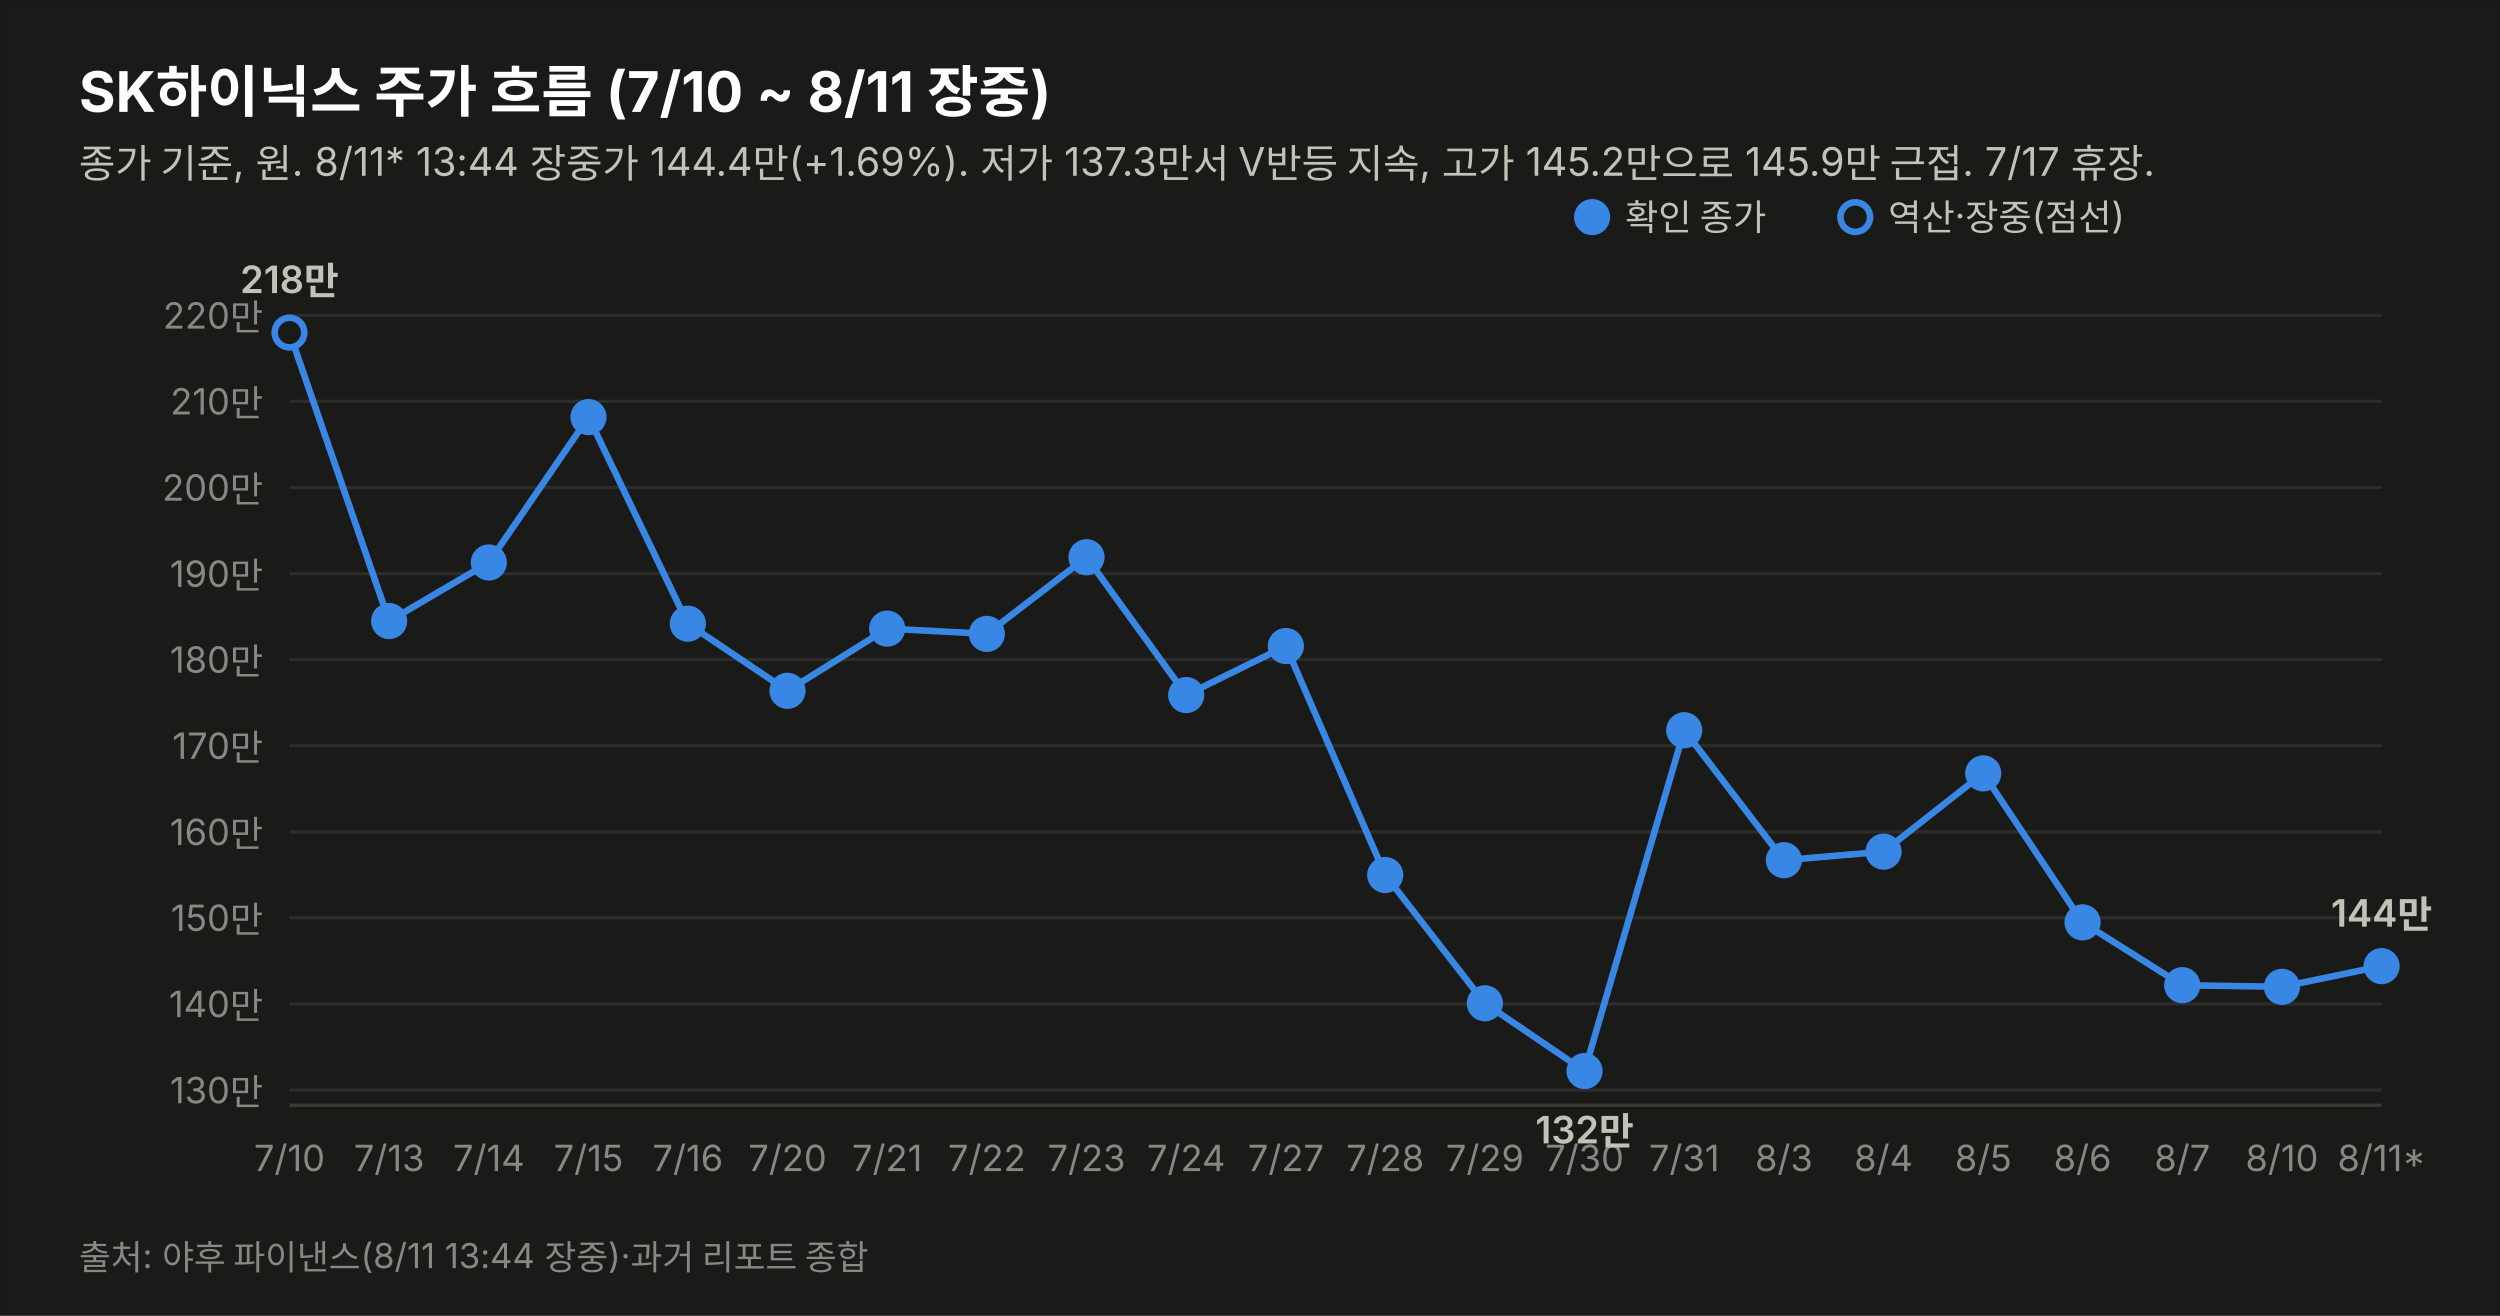
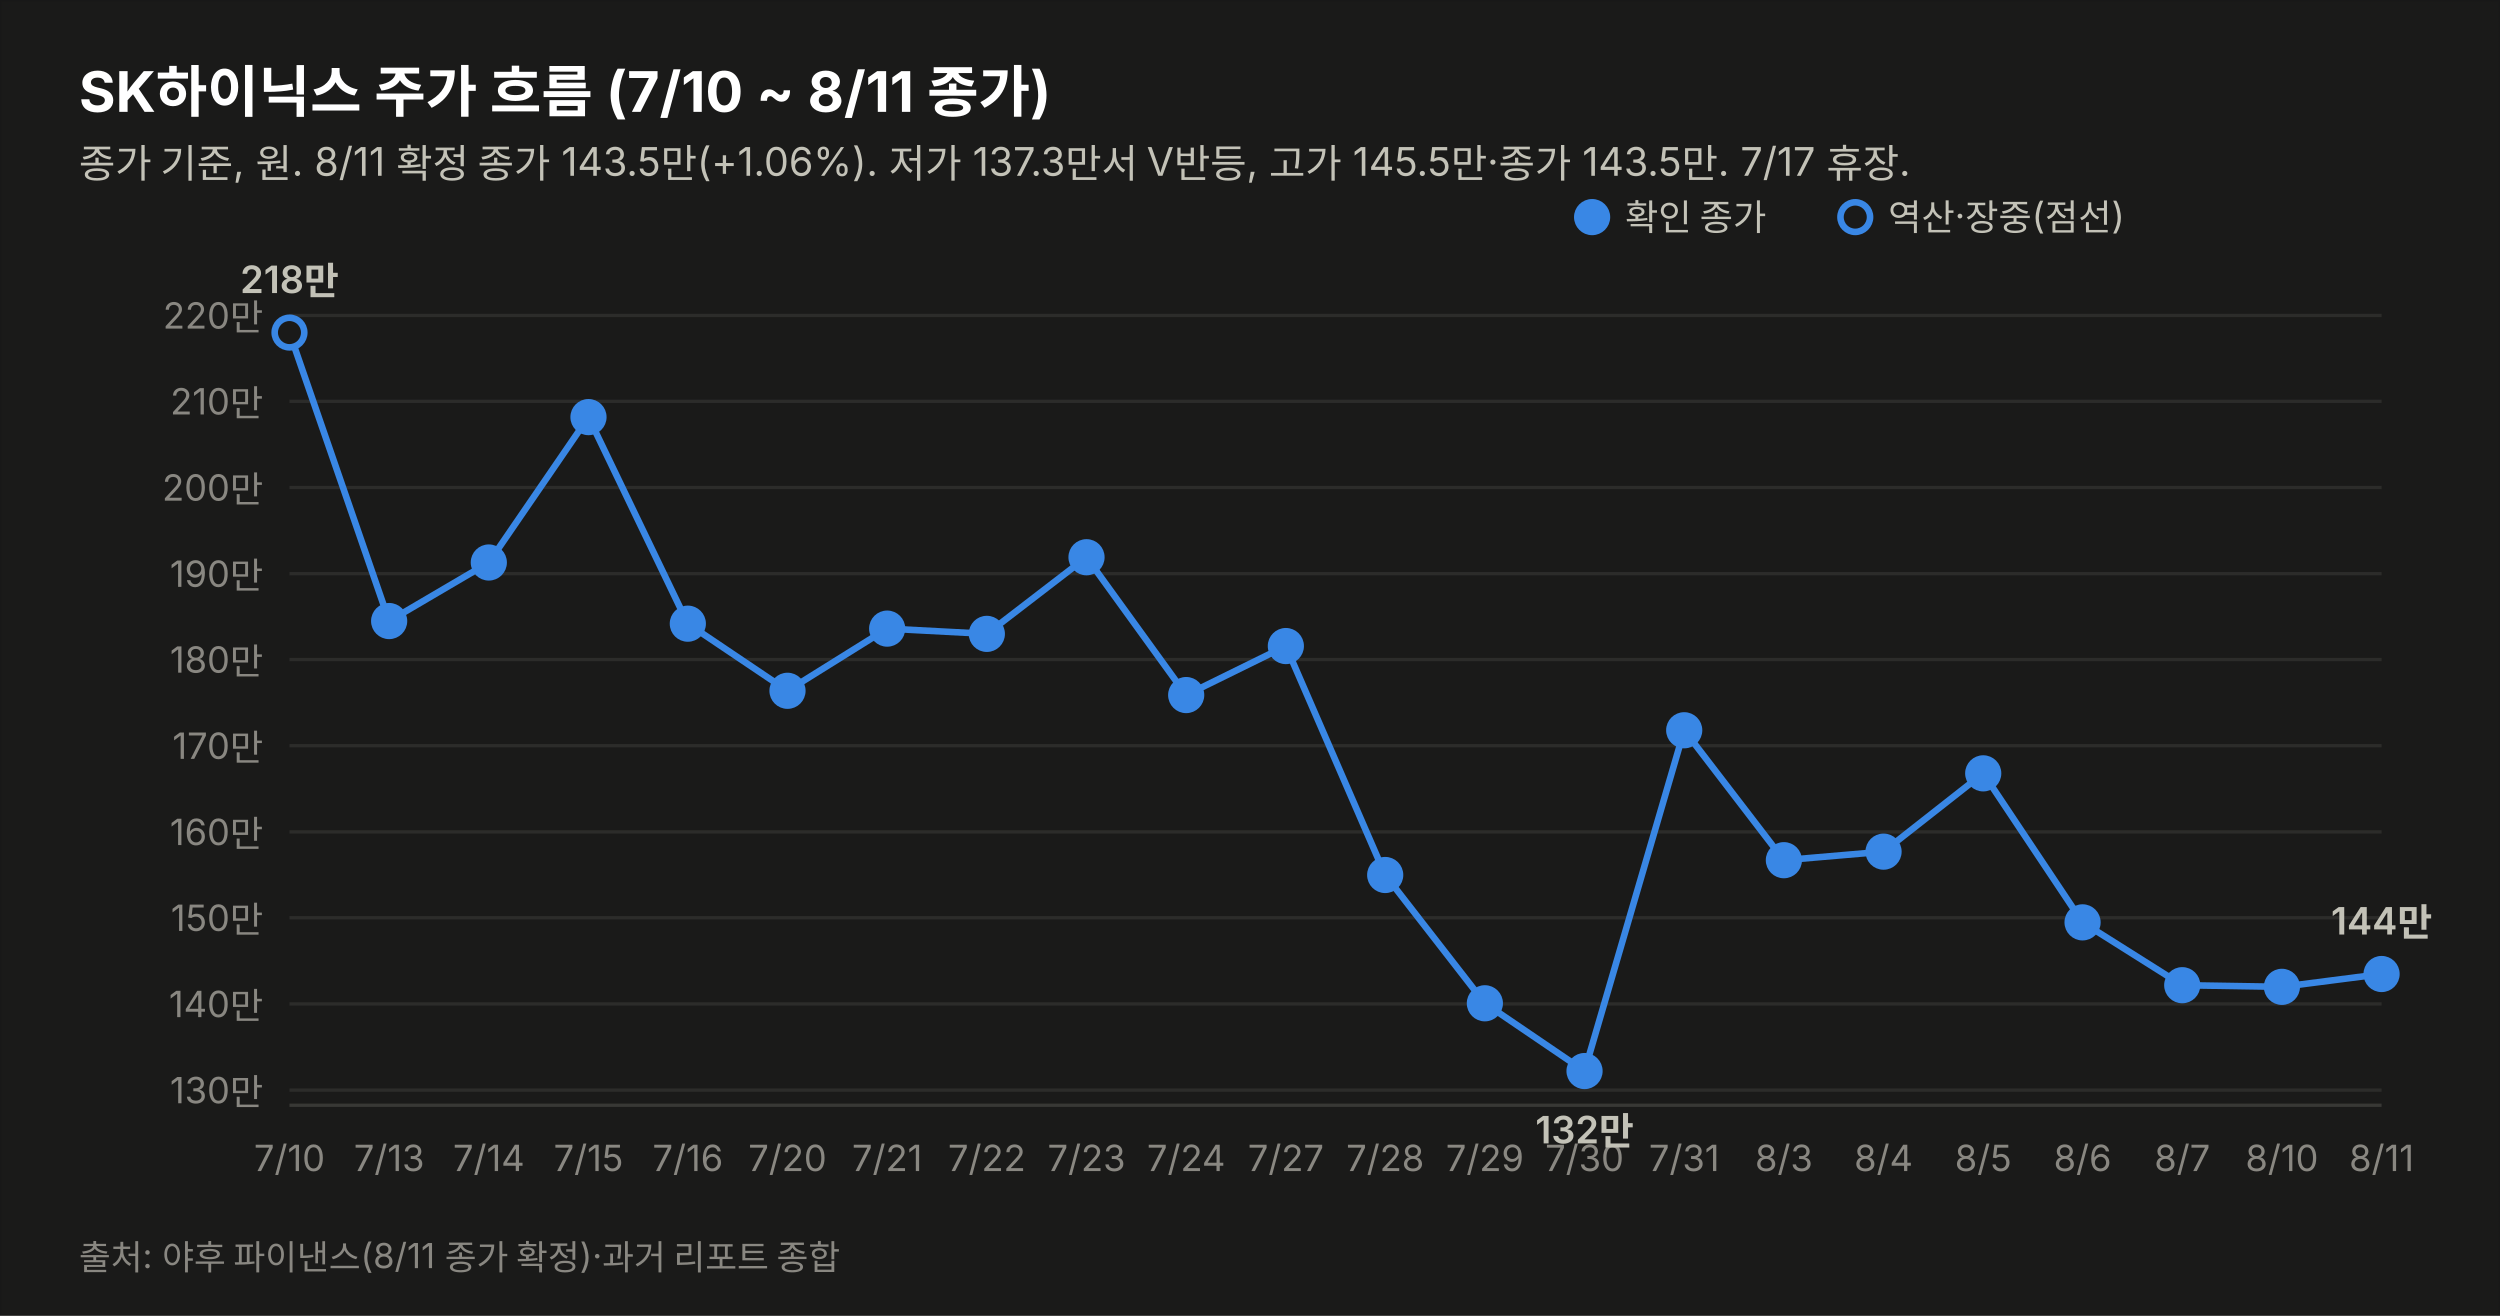
<svg xmlns="http://www.w3.org/2000/svg" width="760" height="400" viewBox="0 0 760 400" font-family="system-ui,-apple-system,&quot;Segoe UI&quot;,&quot;Malgun Gothic&quot;,&quot;Apple SD Gothic Neo&quot;,sans-serif">
  <rect width="760" height="400" fill="#1a1a19" stroke="rgba(11,11,11,0.10)" />
-   <text x="24" y="34" font-size="17" font-weight="700" fill="#ffffff">SK하이닉스 주가 흐름 (7/10 ~ 8/11 장중)</text>
-   <text x="24" y="54" font-size="12" fill="#c3c2b7">종가 기준, 원. 8/11* 13:44 장중가 144.4만(+1.69%). 저가 137.3만서 V반등 지속, 고가 145.2만으로 145.9만 근접. 7/17 휴장.</text>
+   <text x="24" y="34" font-size="17" font-weight="700" fill="#ffffff">SK하이닉스 주가 흐름 (7/10 ~ 8/11 종가)</text>
+   <text x="24" y="54" font-size="12" fill="#c3c2b7">종가 기준, 원. 8/11 확정 종가 143.5만(+1.06%). 저가 137.3만서 V반등, 고가 145.5만·종가 143.5만. 7/17 휴장.</text>
  <line x1="88" y1="331.4" x2="724" y2="331.4" stroke="#2c2c2a" stroke-width="1" />
  <text x="80" y="335.4" font-size="11" fill="#898781" text-anchor="end" style="font-variant-numeric:tabular-nums">130만</text>
  <line x1="88" y1="305.2" x2="724" y2="305.2" stroke="#2c2c2a" stroke-width="1" />
  <text x="80" y="309.2" font-size="11" fill="#898781" text-anchor="end" style="font-variant-numeric:tabular-nums">140만</text>
  <line x1="88" y1="279.0" x2="724" y2="279.0" stroke="#2c2c2a" stroke-width="1" />
  <text x="80" y="283.0" font-size="11" fill="#898781" text-anchor="end" style="font-variant-numeric:tabular-nums">150만</text>
  <line x1="88" y1="252.9" x2="724" y2="252.9" stroke="#2c2c2a" stroke-width="1" />
  <text x="80" y="256.9" font-size="11" fill="#898781" text-anchor="end" style="font-variant-numeric:tabular-nums">160만</text>
  <line x1="88" y1="226.7" x2="724" y2="226.7" stroke="#2c2c2a" stroke-width="1" />
  <text x="80" y="230.7" font-size="11" fill="#898781" text-anchor="end" style="font-variant-numeric:tabular-nums">170만</text>
  <line x1="88" y1="200.5" x2="724" y2="200.5" stroke="#2c2c2a" stroke-width="1" />
  <text x="80" y="204.5" font-size="11" fill="#898781" text-anchor="end" style="font-variant-numeric:tabular-nums">180만</text>
  <line x1="88" y1="174.4" x2="724" y2="174.4" stroke="#2c2c2a" stroke-width="1" />
  <text x="80" y="178.4" font-size="11" fill="#898781" text-anchor="end" style="font-variant-numeric:tabular-nums">190만</text>
  <line x1="88" y1="148.2" x2="724" y2="148.2" stroke="#2c2c2a" stroke-width="1" />
  <text x="80" y="152.2" font-size="11" fill="#898781" text-anchor="end" style="font-variant-numeric:tabular-nums">200만</text>
  <line x1="88" y1="122.0" x2="724" y2="122.0" stroke="#2c2c2a" stroke-width="1" />
  <text x="80" y="126.0" font-size="11" fill="#898781" text-anchor="end" style="font-variant-numeric:tabular-nums">210만</text>
  <line x1="88" y1="95.9" x2="724" y2="95.9" stroke="#2c2c2a" stroke-width="1" />
  <text x="80" y="99.9" font-size="11" fill="#898781" text-anchor="end" style="font-variant-numeric:tabular-nums">220만</text>
  <line x1="88" y1="336" x2="724" y2="336" stroke="#383835" stroke-width="1" />
-   <path d="M88.0,101.1 L118.3,188.8 L148.6,171.0 L178.9,126.8 L209.1,189.6 L239.4,210.0 L269.7,191.1 L300.0,192.7 L330.3,169.4 L360.6,211.3 L390.9,196.4 L421.1,266.0 L451.4,305.0 L481.7,325.6 L512.0,222.0 L542.3,261.5 L572.6,258.9 L602.9,235.1 L633.1,280.4 L663.4,299.5 L693.7,300.0 L724.0,293.7" fill="none" stroke="#3987e5" stroke-width="2" />
+   <path d="M88.0,101.1 L118.3,188.8 L148.6,171.0 L178.9,126.8 L209.1,189.6 L239.4,210.0 L269.7,191.1 L300.0,192.7 L330.3,169.4 L360.6,211.3 L390.9,196.4 L421.1,266.0 L451.4,305.0 L481.7,325.6 L512.0,222.0 L542.3,261.5 L572.6,258.9 L602.9,235.1 L633.1,280.4 L663.4,299.5 L693.7,300.0 L724.0,296.1" fill="none" stroke="#3987e5" stroke-width="2" />
  <circle cx="88.0" cy="101.1" r="4.5" fill="#1a1a19" stroke="#3987e5" stroke-width="2" />
  <text x="88.0" y="356" font-size="11" fill="#898781" text-anchor="middle">7/10</text>
  <text x="88.0" y="89.1" font-size="11.5" font-weight="600" fill="#c3c2b7" text-anchor="middle" style="font-variant-numeric:tabular-nums">218만</text>
  <circle cx="118.3" cy="188.8" r="4.5" fill="#3987e5" stroke="#3987e5" stroke-width="2" />
  <text x="118.3" y="356" font-size="11" fill="#898781" text-anchor="middle">7/13</text>
  <circle cx="148.6" cy="171.0" r="4.5" fill="#3987e5" stroke="#3987e5" stroke-width="2" />
  <text x="148.6" y="356" font-size="11" fill="#898781" text-anchor="middle">7/14</text>
  <circle cx="178.9" cy="126.8" r="4.5" fill="#3987e5" stroke="#3987e5" stroke-width="2" />
  <text x="178.9" y="356" font-size="11" fill="#898781" text-anchor="middle">7/15</text>
  <circle cx="209.1" cy="189.6" r="4.5" fill="#3987e5" stroke="#3987e5" stroke-width="2" />
  <text x="209.1" y="356" font-size="11" fill="#898781" text-anchor="middle">7/16</text>
  <circle cx="239.4" cy="210.0" r="4.5" fill="#3987e5" stroke="#3987e5" stroke-width="2" />
  <text x="239.4" y="356" font-size="11" fill="#898781" text-anchor="middle">7/20</text>
  <circle cx="269.7" cy="191.1" r="4.5" fill="#3987e5" stroke="#3987e5" stroke-width="2" />
  <text x="269.7" y="356" font-size="11" fill="#898781" text-anchor="middle">7/21</text>
  <circle cx="300.0" cy="192.7" r="4.5" fill="#3987e5" stroke="#3987e5" stroke-width="2" />
  <text x="300.0" y="356" font-size="11" fill="#898781" text-anchor="middle">7/22</text>
  <circle cx="330.3" cy="169.4" r="4.5" fill="#3987e5" stroke="#3987e5" stroke-width="2" />
  <text x="330.3" y="356" font-size="11" fill="#898781" text-anchor="middle">7/23</text>
  <circle cx="360.6" cy="211.3" r="4.5" fill="#3987e5" stroke="#3987e5" stroke-width="2" />
  <text x="360.6" y="356" font-size="11" fill="#898781" text-anchor="middle">7/24</text>
  <circle cx="390.9" cy="196.4" r="4.5" fill="#3987e5" stroke="#3987e5" stroke-width="2" />
  <text x="390.9" y="356" font-size="11" fill="#898781" text-anchor="middle">7/27</text>
  <circle cx="421.1" cy="266.0" r="4.5" fill="#3987e5" stroke="#3987e5" stroke-width="2" />
  <text x="421.1" y="356" font-size="11" fill="#898781" text-anchor="middle">7/28</text>
  <circle cx="451.4" cy="305.0" r="4.5" fill="#3987e5" stroke="#3987e5" stroke-width="2" />
  <text x="451.4" y="356" font-size="11" fill="#898781" text-anchor="middle">7/29</text>
  <circle cx="481.7" cy="325.6" r="4.5" fill="#3987e5" stroke="#3987e5" stroke-width="2" />
  <text x="481.7" y="356" font-size="11" fill="#898781" text-anchor="middle">7/30</text>
  <text x="481.7" y="347.6" font-size="11.5" font-weight="600" fill="#c3c2b7" text-anchor="middle" style="font-variant-numeric:tabular-nums">132만</text>
  <circle cx="512.0" cy="222.0" r="4.5" fill="#3987e5" stroke="#3987e5" stroke-width="2" />
  <text x="512.0" y="356" font-size="11" fill="#898781" text-anchor="middle">7/31</text>
  <circle cx="542.3" cy="261.5" r="4.5" fill="#3987e5" stroke="#3987e5" stroke-width="2" />
  <text x="542.3" y="356" font-size="11" fill="#898781" text-anchor="middle">8/3</text>
  <circle cx="572.6" cy="258.9" r="4.5" fill="#3987e5" stroke="#3987e5" stroke-width="2" />
  <text x="572.6" y="356" font-size="11" fill="#898781" text-anchor="middle">8/4</text>
  <circle cx="602.9" cy="235.1" r="4.5" fill="#3987e5" stroke="#3987e5" stroke-width="2" />
  <text x="602.9" y="356" font-size="11" fill="#898781" text-anchor="middle">8/5</text>
  <circle cx="633.1" cy="280.4" r="4.5" fill="#3987e5" stroke="#3987e5" stroke-width="2" />
  <text x="633.1" y="356" font-size="11" fill="#898781" text-anchor="middle">8/6</text>
  <circle cx="663.4" cy="299.5" r="4.5" fill="#3987e5" stroke="#3987e5" stroke-width="2" />
  <text x="663.4" y="356" font-size="11" fill="#898781" text-anchor="middle">8/7</text>
  <circle cx="693.7" cy="300.0" r="4.5" fill="#3987e5" stroke="#3987e5" stroke-width="2" />
  <text x="693.7" y="356" font-size="11" fill="#898781" text-anchor="middle">8/10</text>
-   <circle cx="724.0" cy="293.7" r="4.5" fill="#3987e5" stroke="#3987e5" stroke-width="2" />
-   <text x="724.0" y="356" font-size="11" fill="#898781" text-anchor="middle">8/11*</text>
-   <text x="724.0" y="281.7" font-size="11.5" font-weight="600" fill="#c3c2b7" text-anchor="middle" style="font-variant-numeric:tabular-nums">144만</text>
+   <circle cx="724.0" cy="296.1" r="4.5" fill="#3987e5" stroke="#3987e5" stroke-width="2" />
+   <text x="724.0" y="356" font-size="11" fill="#898781" text-anchor="middle">8/11</text>
+   <text x="724.0" y="284.1" font-size="11.5" font-weight="600" fill="#c3c2b7" text-anchor="middle" style="font-variant-numeric:tabular-nums">144만</text>
  <circle cx="484" cy="66" r="4.5" fill="#3987e5" stroke="#3987e5" stroke-width="2" />
  <text x="494" y="70" font-size="11" fill="#c3c2b7">확인 종가</text>
  <circle cx="564" cy="66" r="4.5" fill="#1a1a19" stroke="#3987e5" stroke-width="2" />
  <text x="574" y="70" font-size="11" fill="#c3c2b7">역산·장중(점선)</text>
-   <text x="24" y="386" font-size="10.5" fill="#898781">출처: 야후 파이낸스(8/11 13:44 장중)·과거 리포트 종합</text>
+   <text x="24" y="386" font-size="10.5" fill="#898781">출처: 야후 파이낸스(8/11 종가 확정)·과거 리포트 종합</text>
</svg>
